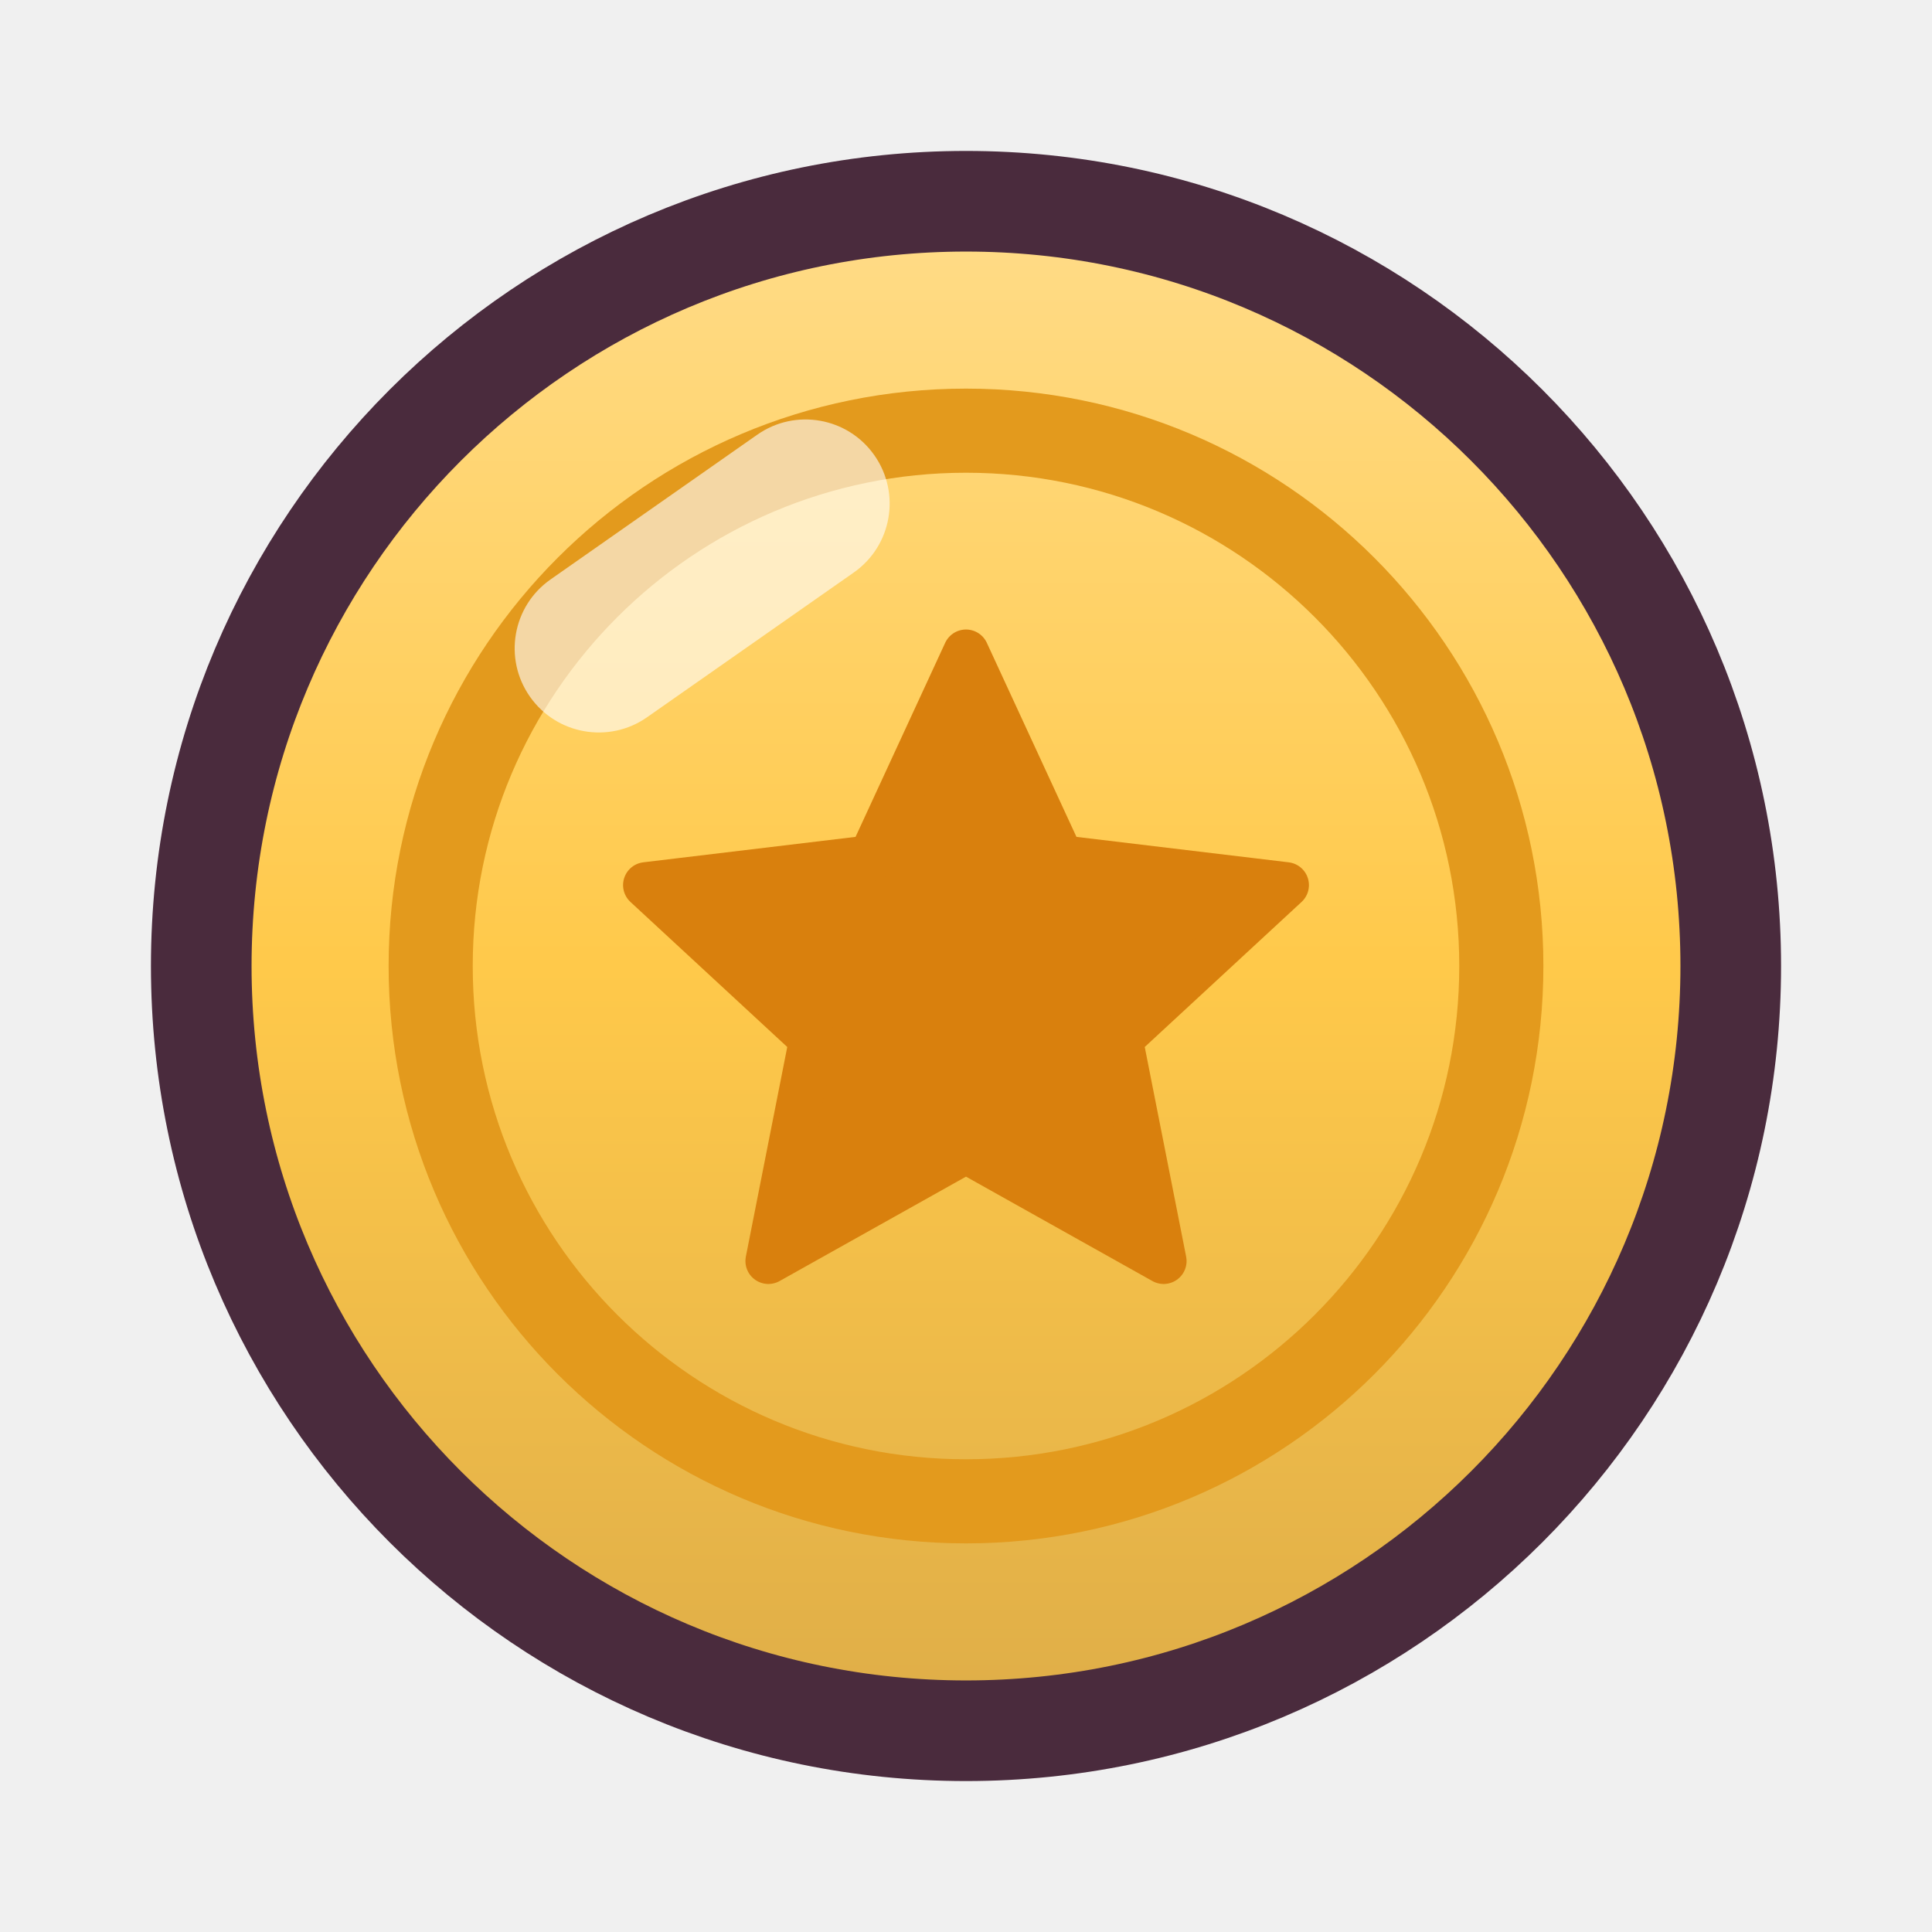
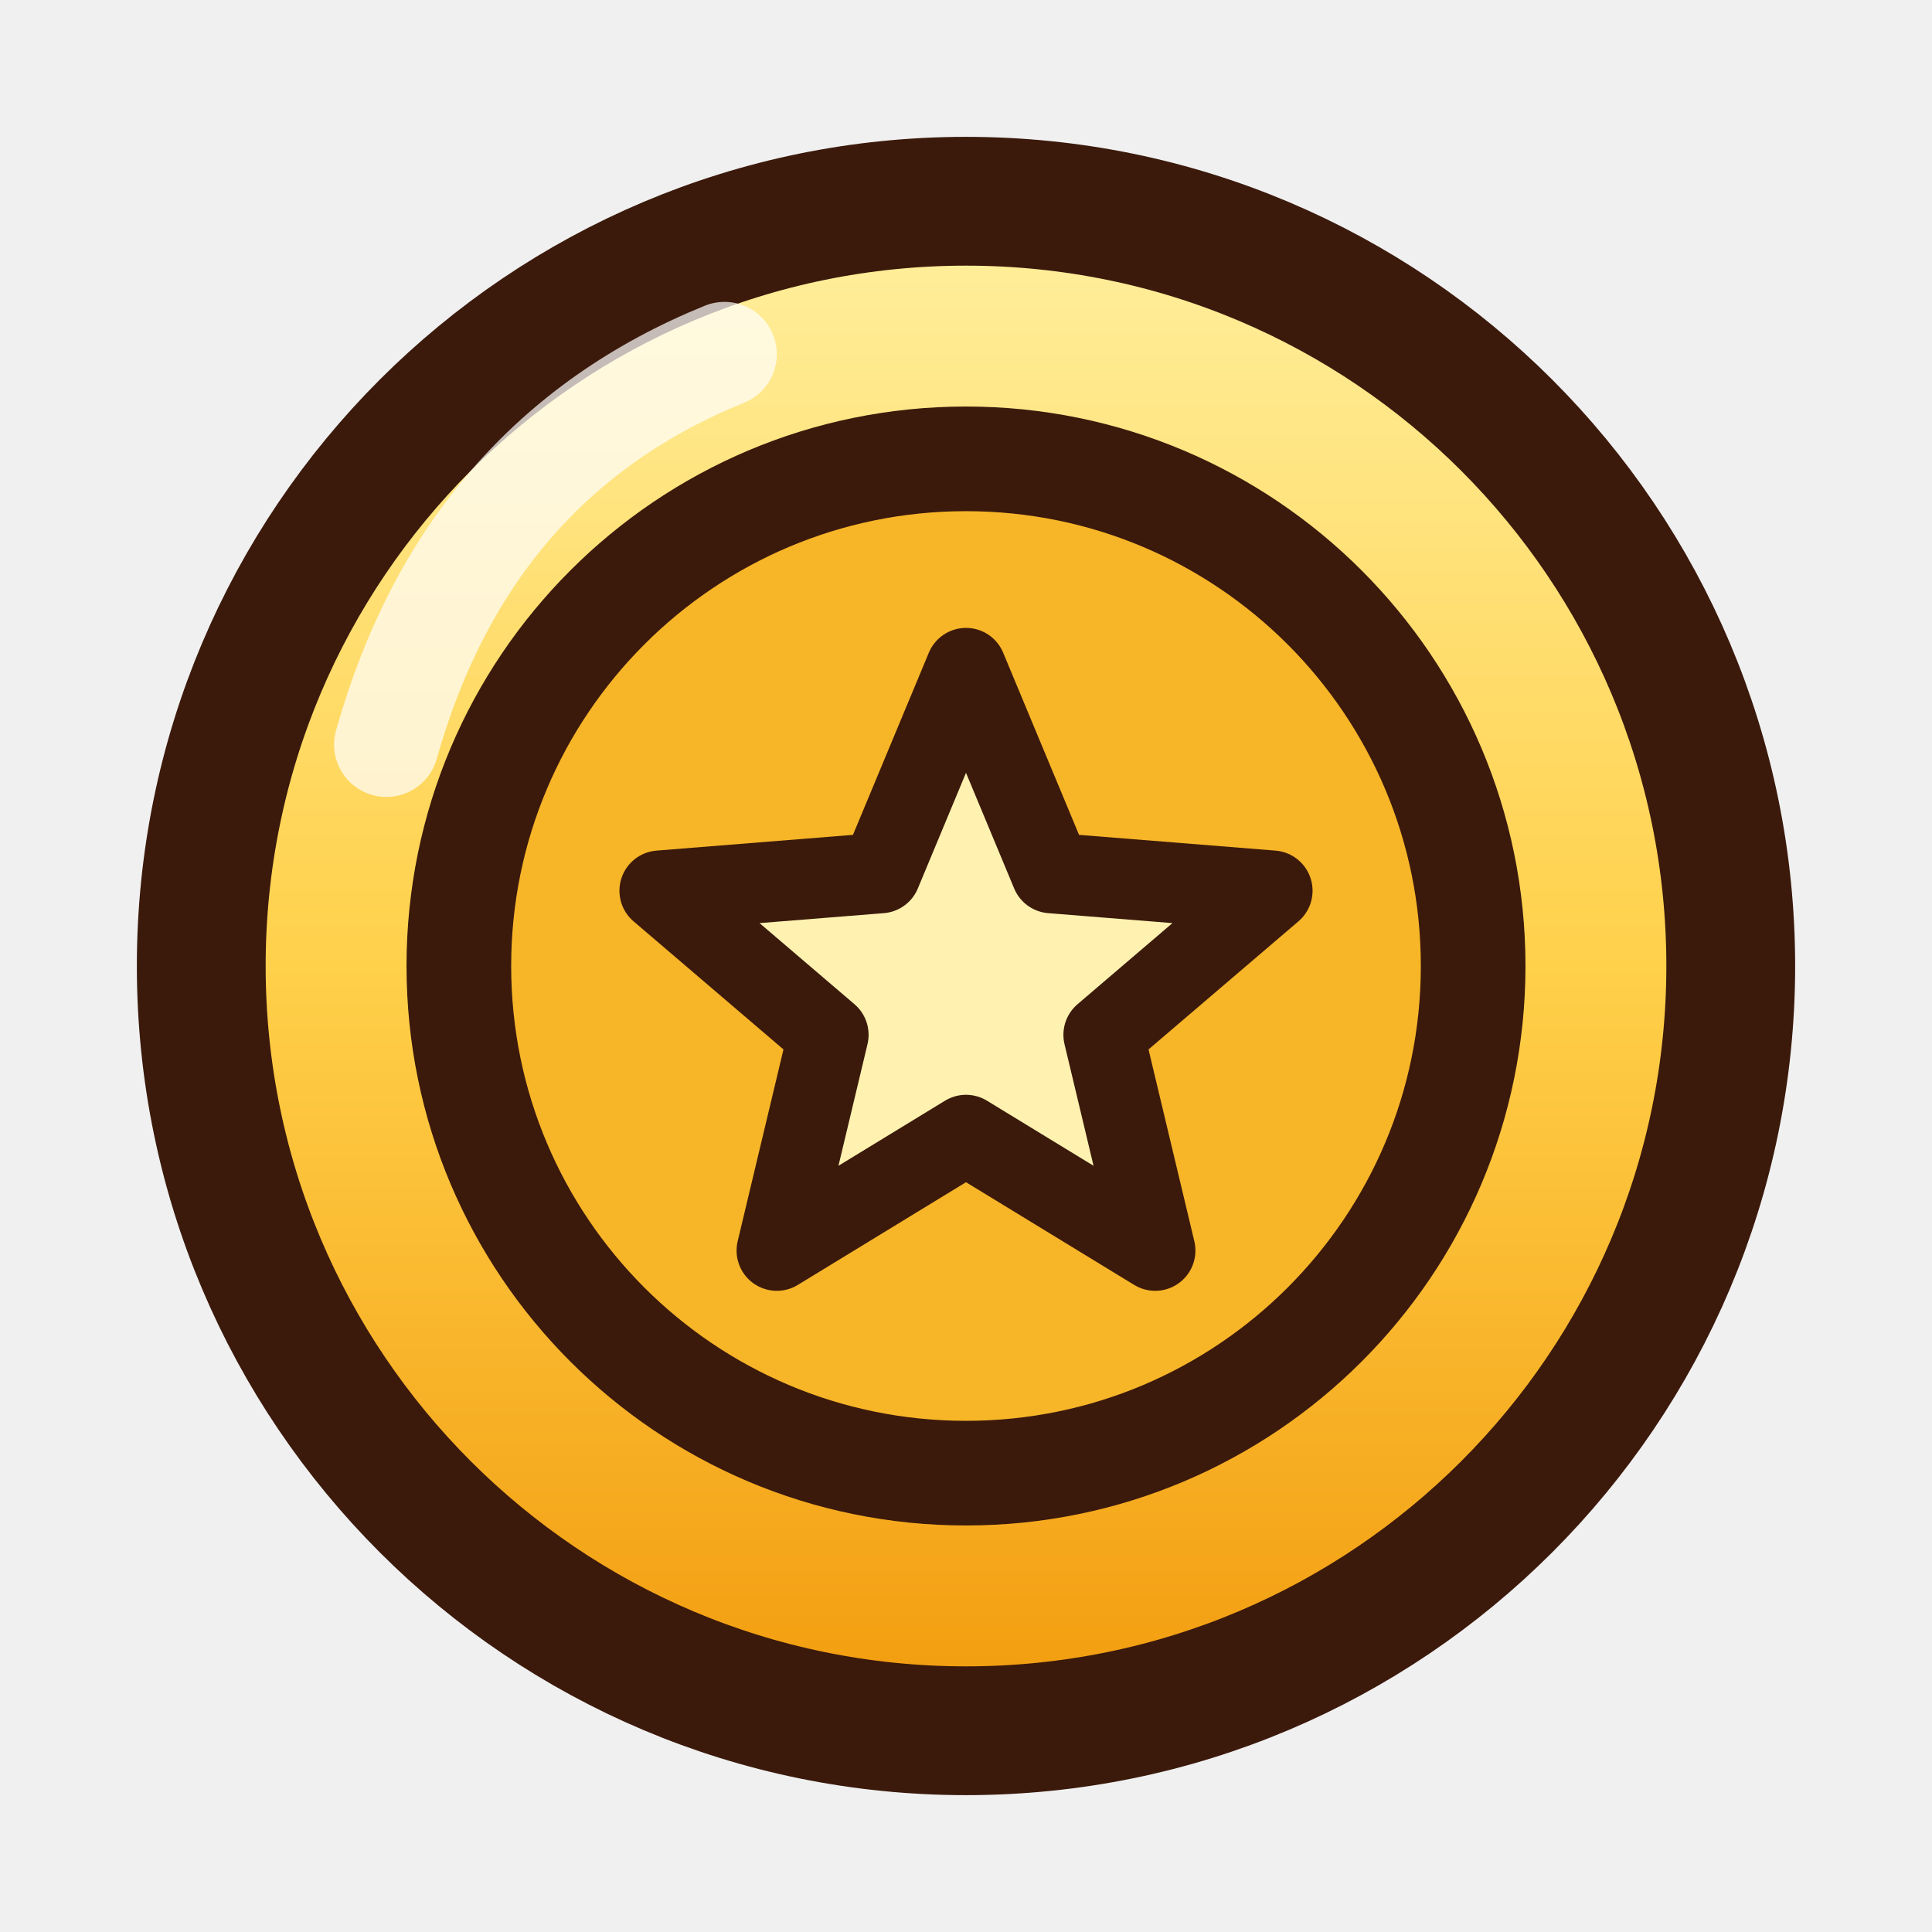
<svg xmlns="http://www.w3.org/2000/svg" width="192" height="192" viewBox="0 0 48 48">
  <defs>
-     <linearGradient id="coin1" x1="0" y1="0" x2="0" y2="1">
-       <stop offset="0" stop-color="#ffdc89" />
-       <stop offset="0.5" stop-color="#ffc94a" />
-       <stop offset="1" stop-color="#dead48" />
+     <linearGradient id="g_gold" x1="0" y1="0" x2="0" y2="1">
+       <stop offset="0" stop-color="#fff0a0" />
+       <stop offset="0.5" stop-color="#ffd04a" />
+       <stop offset="1" stop-color="#f29a0c" />
    </linearGradient>
  </defs>
-   <circle cx="24" cy="24" r="19" fill="url(#coin1)" stroke="#4a2b3d" stroke-width="2.5" stroke-linejoin="round" stroke-linecap="round" />
-   <circle cx="24" cy="24" r="13.30" fill="none" stroke="#e39a1d" stroke-width="2.09" />
-   <path d="M24.00 16.21 L26.36 21.32 L31.95 21.99 L27.82 25.81 L28.91 31.33 L24.00 28.58 L19.09 31.33 L20.18 25.81 L16.05 21.99 L21.64 21.32Z" fill="#d9800d" stroke="#d9800d" stroke-width="1.14" stroke-linejoin="round" />
-   <rect x="12.22" y="12.22" width="10.45" height="4.18" rx="2.09" fill="#ffffff" opacity="0.6" transform="rotate(-35 17.445 14.31)" />
+   <circle cx="24" cy="24" r="19" fill="url(#g_gold)" stroke="#3b1a0c" stroke-width="3.2" stroke-linejoin="round" stroke-linecap="round" />
+   <circle cx="24" cy="24" r="12.6" fill="#f7b528" stroke="#3b1a0c" stroke-width="2.6" stroke-linejoin="round" stroke-linecap="round" />
+   <path d="M24.00 16.60 L26.12 21.69 L31.61 22.13 L27.42 25.71 L28.70 31.07 L24.00 28.20 L19.30 31.07 L20.58 25.71 L16.39 22.13 L21.88 21.69Z" fill="#fff2b0" stroke="#3b1a0c" stroke-width="2.0" stroke-linejoin="round" stroke-linecap="round" />
+   <path d="M9.6 18.5 Q11.6 11.4 18 8.8" fill="none" stroke="#fff" stroke-opacity="0.7" stroke-width="2.6" stroke-linecap="round" />
</svg>
